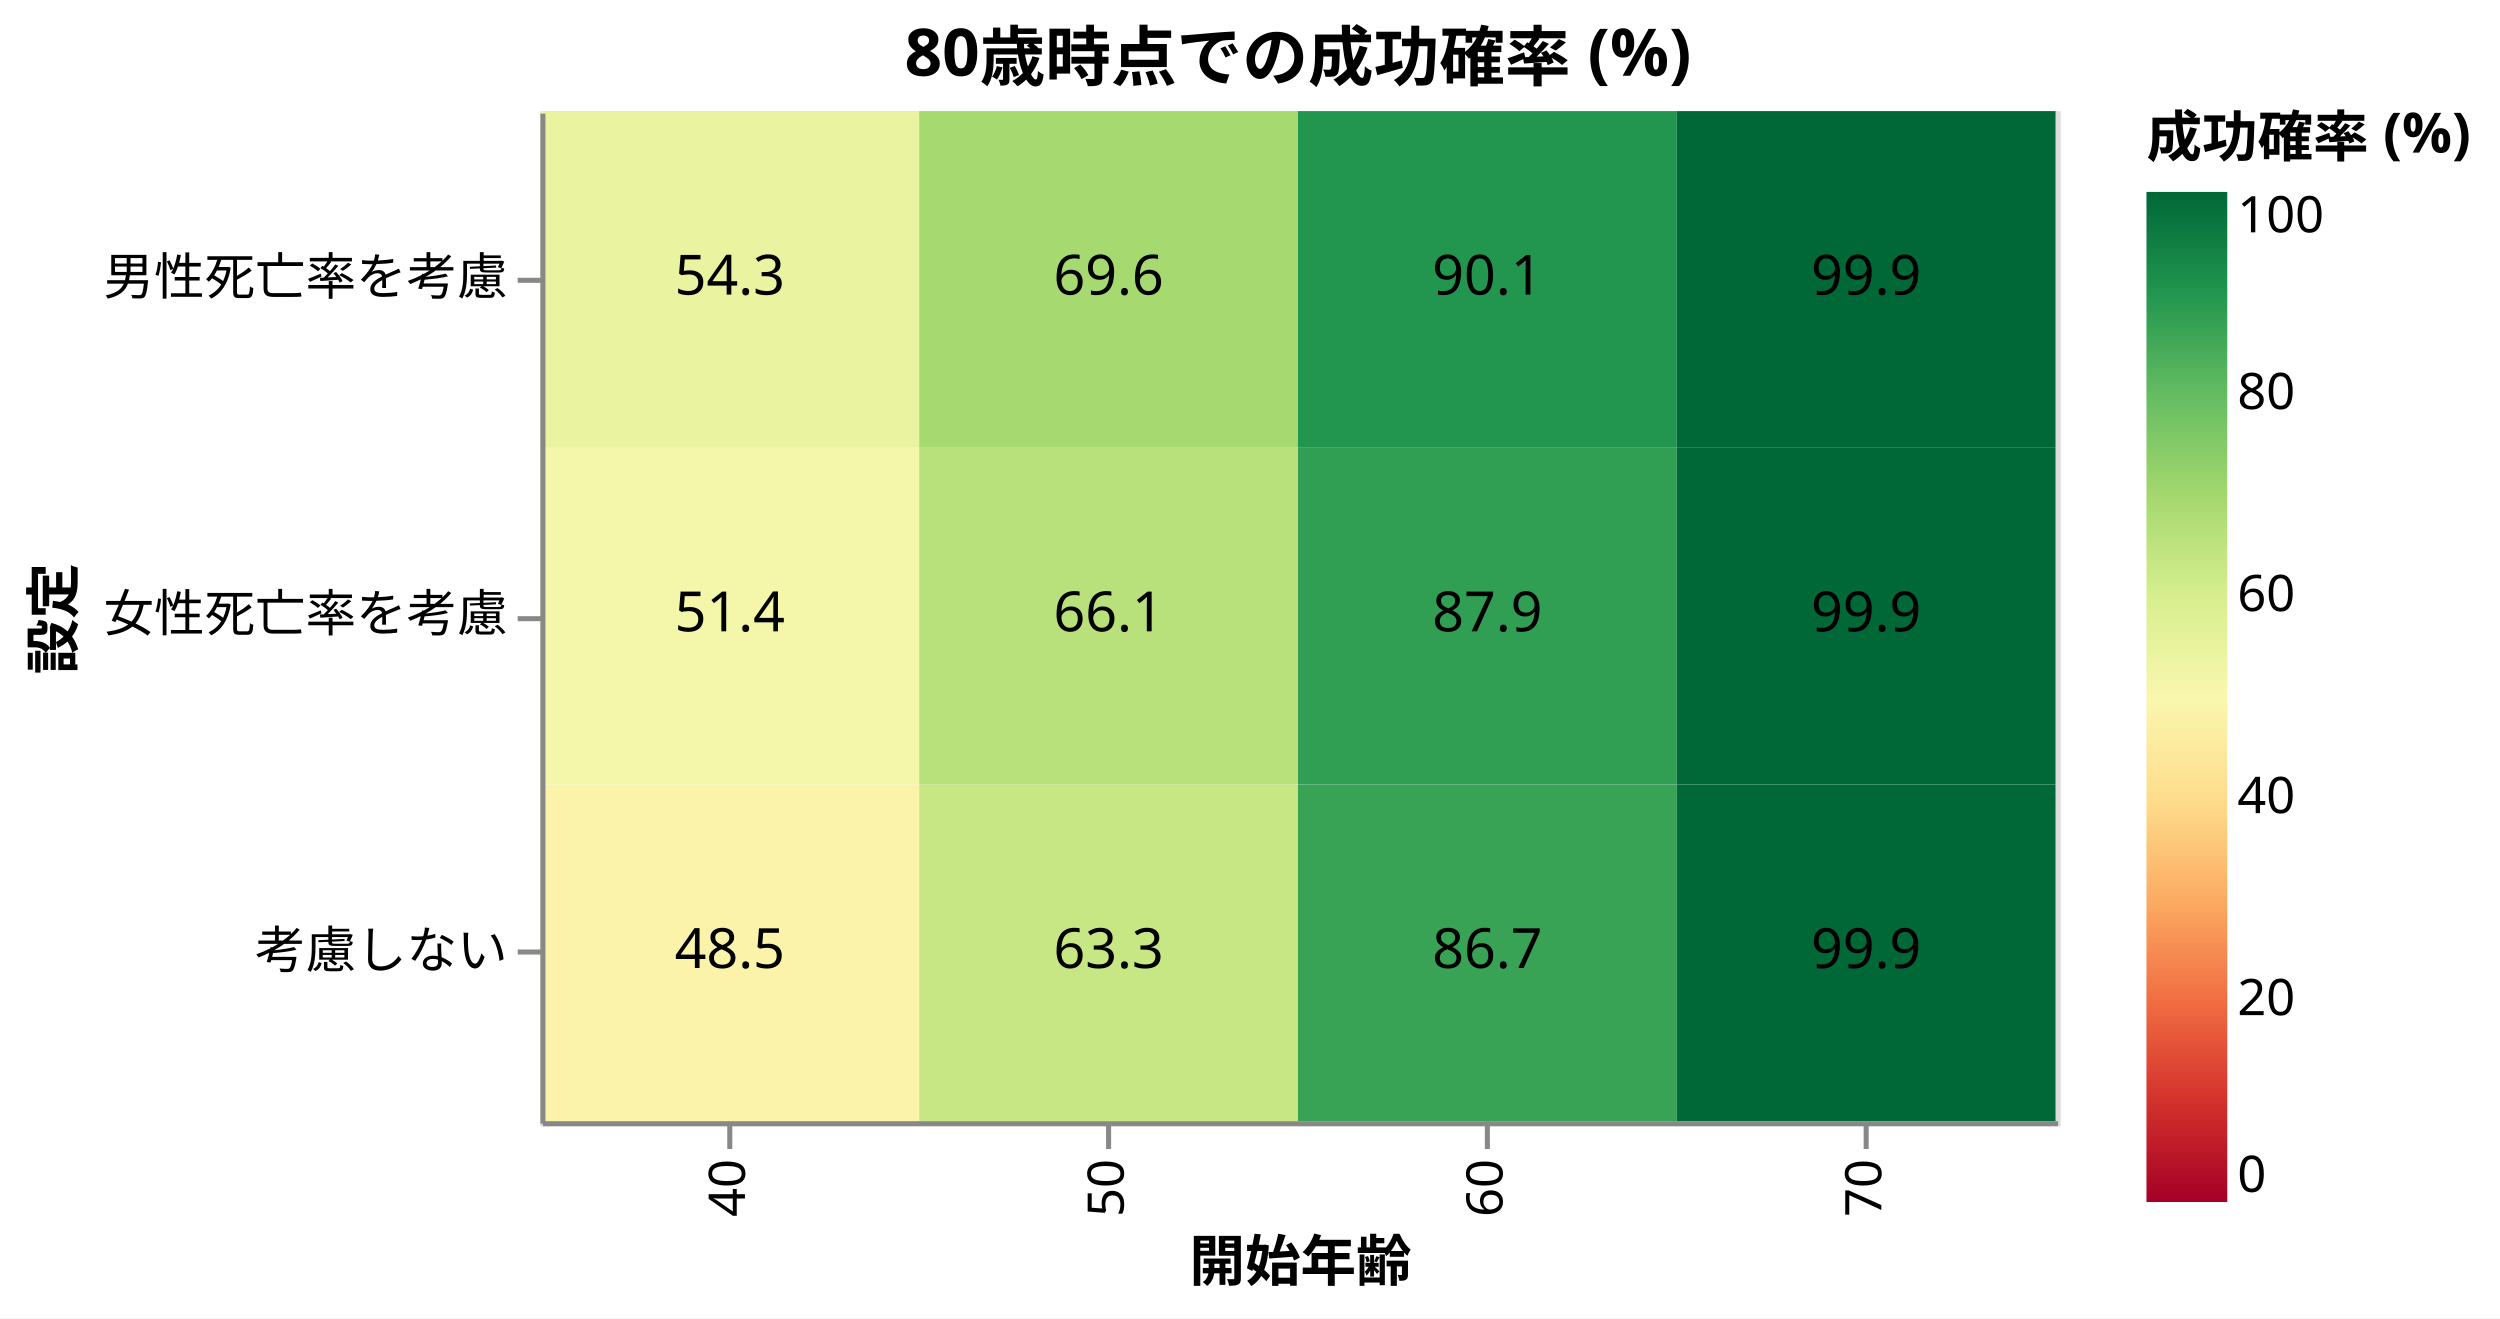
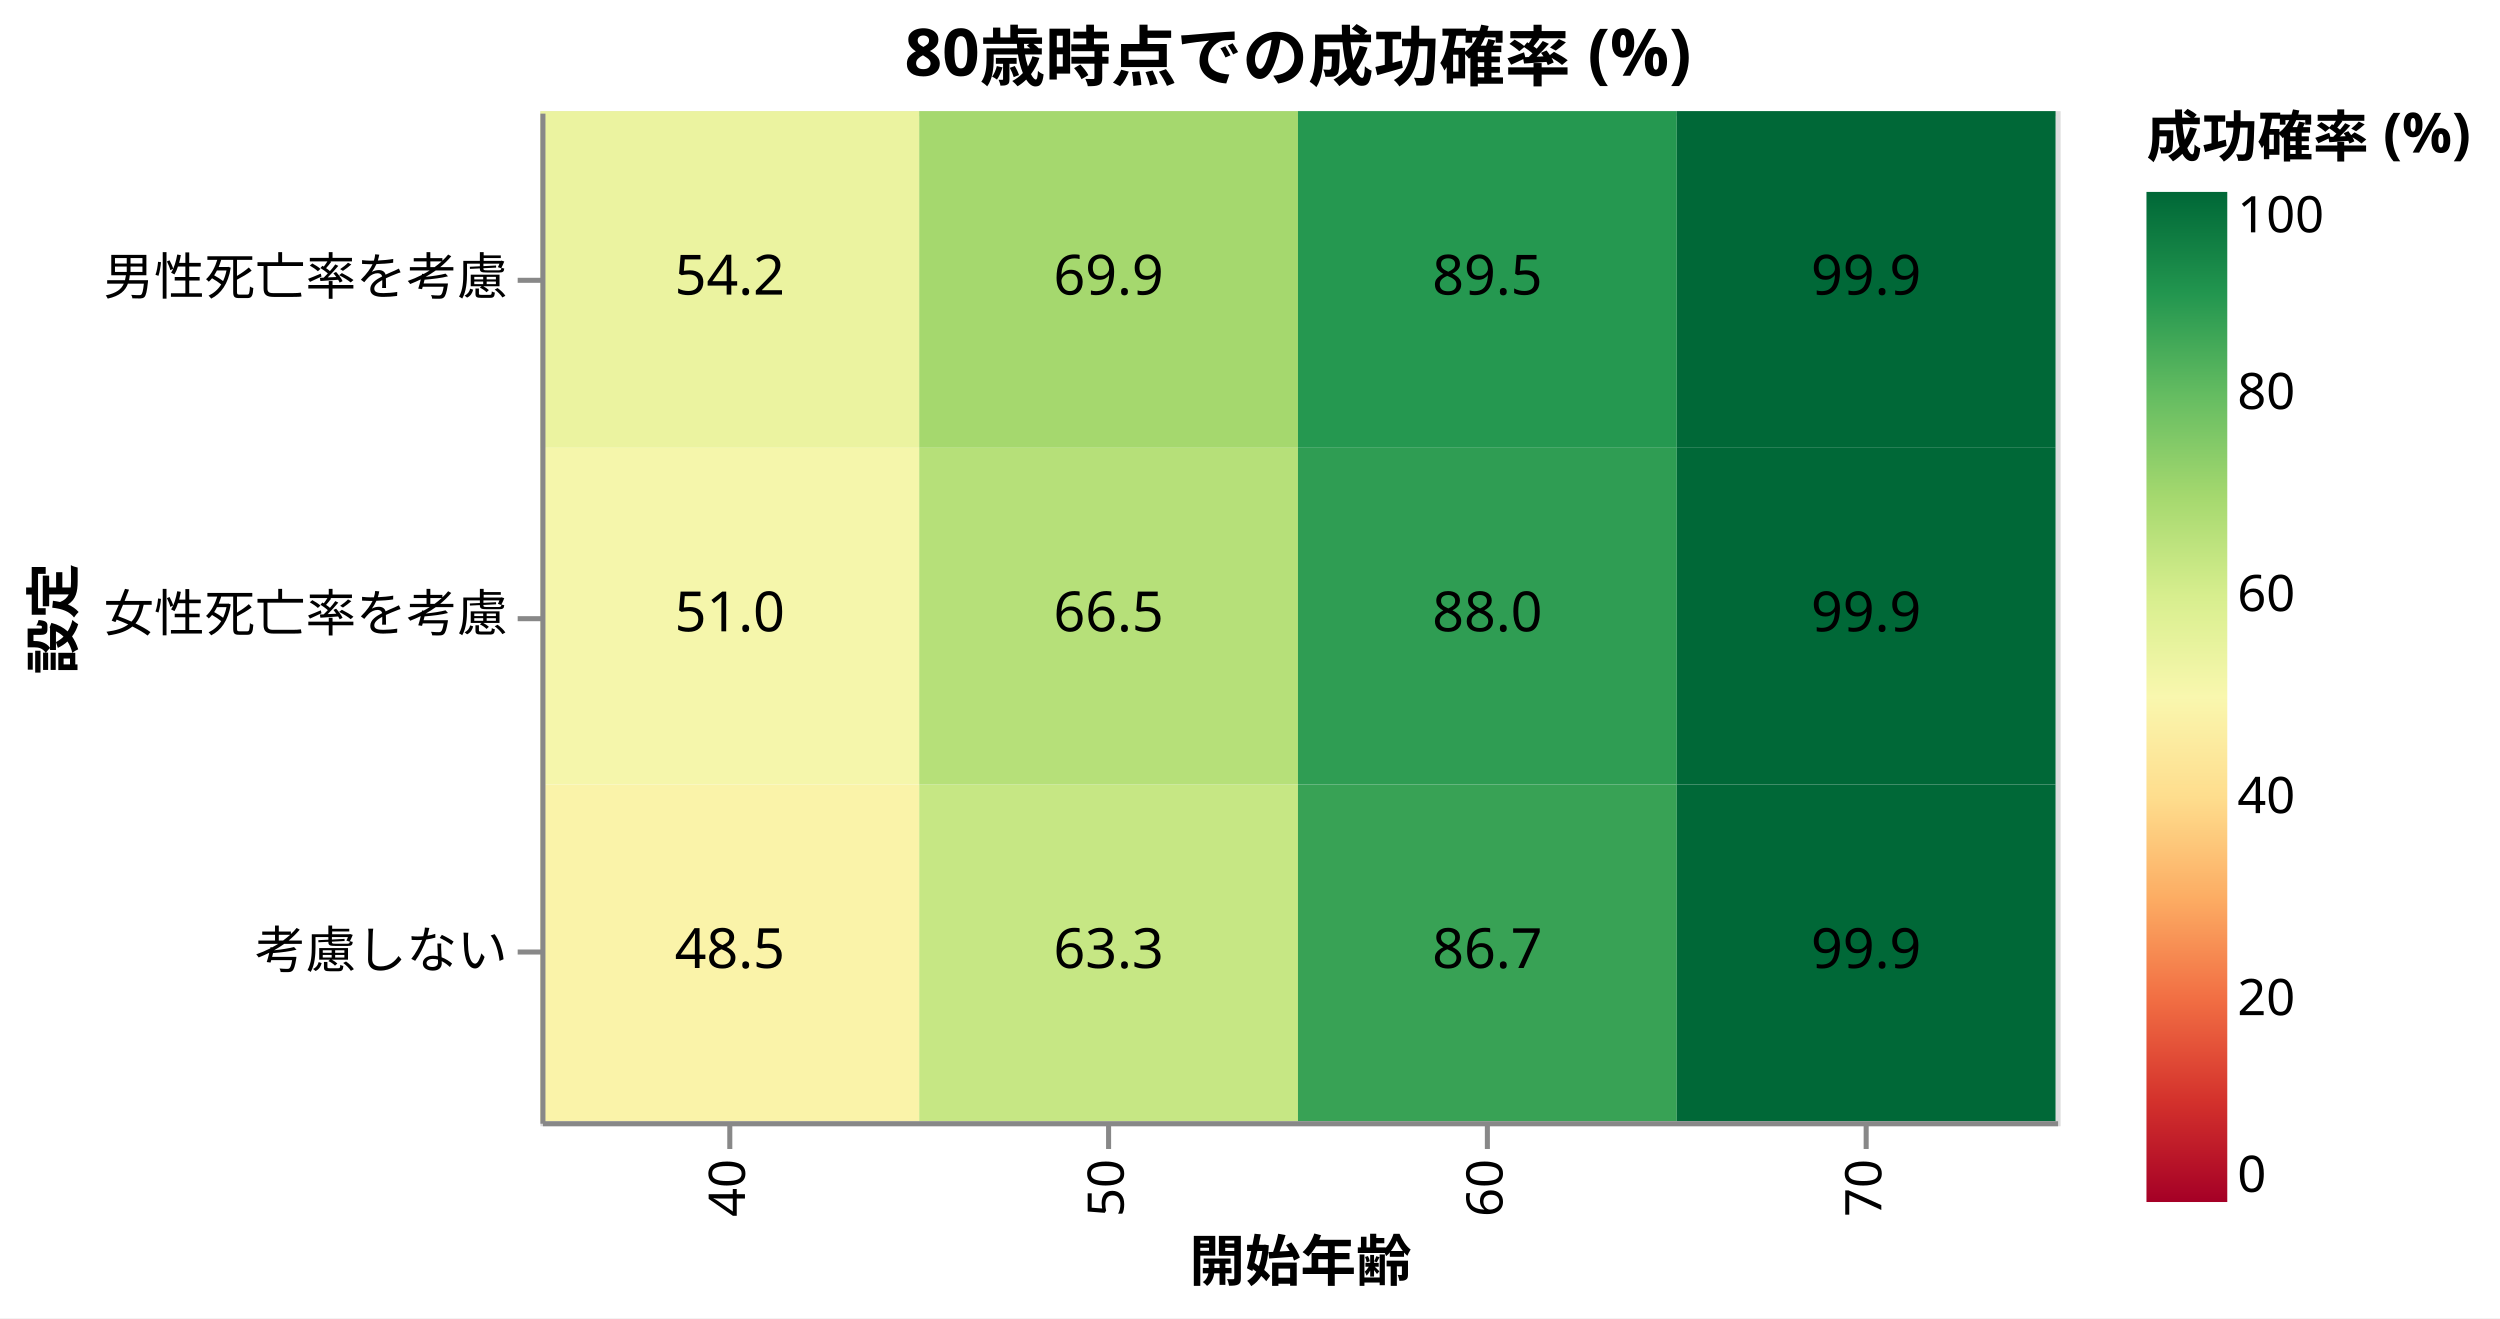
<svg xmlns="http://www.w3.org/2000/svg" version="1.1" class="marks" width="495" height="261" viewBox="0 0 495 261">
  <rect width="495" height="261" fill="white" />
  <g fill="none" stroke-miterlimit="10" transform="translate(107,22)">
    <g class="mark-group role-frame root" role="graphics-object" aria-roledescription="group mark container">
      <g transform="translate(0,0)">
        <path class="background" aria-hidden="true" d="M0.5,0.5h300v200h-300Z" stroke="#ddd" />
        <g>
          <g class="mark-rect role-mark layer_0_marks" role="graphics-object" aria-roledescription="rect mark container">
            <path aria-label="開始年齢: 40; 設定: 考慮しない; 成功確率 (%): 48.52; StartAge: 40; Setting: 考慮しない; SurvivalProbability: 48.5" role="graphics-symbol" aria-roledescription="rect mark" d="M0,133.333h75v66.667h-75Z" fill="rgb(250, 243, 169)" />
-             <path aria-label="開始年齢: 40; 設定: 男性死亡率を考慮; 成功確率 (%): 54.28; StartAge: 40; Setting: 男性死亡率を考慮; SurvivalProbability: 54.3" role="graphics-symbol" aria-roledescription="rect mark" d="M0,0h75v66.667h-75Z" fill="rgb(234, 243, 160)" />
-             <path aria-label="開始年齢: 40; 設定: 女性死亡率を考慮; 成功確率 (%): 51.36; StartAge: 40; Setting: 女性死亡率を考慮; SurvivalProbability: 51.4" role="graphics-symbol" aria-roledescription="rect mark" d="M0,66.667h75v66.667h-75Z" fill="rgb(244, 246, 170)" />
+             <path aria-label="開始年齢: 40; 設定: 男性死亡率を考慮; 成功確率 (%): 54.22; StartAge: 40; Setting: 男性死亡率を考慮; SurvivalProbability: 54.2" role="graphics-symbol" aria-roledescription="rect mark" d="M0,0h75v66.667h-75Z" fill="rgb(235, 243, 160)" />
+             <path aria-label="開始年齢: 40; 設定: 女性死亡率を考慮; 成功確率 (%): 51.04; StartAge: 40; Setting: 女性死亡率を考慮; SurvivalProbability: 51.0" role="graphics-symbol" aria-roledescription="rect mark" d="M0,66.667h75v66.667h-75Z" fill="rgb(245, 246, 171)" />
            <path aria-label="開始年齢: 50; 設定: 考慮しない; 成功確率 (%): 63.28; StartAge: 50; Setting: 考慮しない; SurvivalProbability: 63.3" role="graphics-symbol" aria-roledescription="rect mark" d="M75,133.333h75v66.667h-75Z" fill="rgb(198, 231, 132)" />
-             <path aria-label="開始年齢: 50; 設定: 男性死亡率を考慮; 成功確率 (%): 69.56; StartAge: 50; Setting: 男性死亡率を考慮; SurvivalProbability: 69.6" role="graphics-symbol" aria-roledescription="rect mark" d="M75,0h75v66.667h-75Z" fill="rgb(166, 217, 111)" />
-             <path aria-label="開始年齢: 50; 設定: 女性死亡率を考慮; 成功確率 (%): 66.06; StartAge: 50; Setting: 女性死亡率を考慮; SurvivalProbability: 66.1" role="graphics-symbol" aria-roledescription="rect mark" d="M75,66.667h75v66.667h-75Z" fill="rgb(184, 225, 123)" />
+             <path aria-label="開始年齢: 50; 設定: 男性死亡率を考慮; 成功確率 (%): 69.88; StartAge: 50; Setting: 男性死亡率を考慮; SurvivalProbability: 69.9" role="graphics-symbol" aria-roledescription="rect mark" d="M75,0h75v66.667h-75Z" fill="rgb(165, 216, 110)" />
+             <path aria-label="開始年齢: 50; 設定: 女性死亡率を考慮; 成功確率 (%): 66.52; StartAge: 50; Setting: 女性死亡率を考慮; SurvivalProbability: 66.5" role="graphics-symbol" aria-roledescription="rect mark" d="M75,66.667h75v66.667h-75Z" fill="rgb(182, 224, 121)" />
            <path aria-label="開始年齢: 60; 設定: 考慮しない; 成功確率 (%): 86.72; StartAge: 60; Setting: 考慮しない; SurvivalProbability: 86.7" role="graphics-symbol" aria-roledescription="rect mark" d="M150,133.333h75v66.667h-75Z" fill="rgb(56, 162, 85)" />
-             <path aria-label="開始年齢: 60; 設定: 男性死亡率を考慮; 成功確率 (%): 90.06; StartAge: 60; Setting: 男性死亡率を考慮; SurvivalProbability: 90.1" role="graphics-symbol" aria-roledescription="rect mark" d="M150,0h75v66.667h-75Z" fill="rgb(34, 150, 79)" />
-             <path aria-label="開始年齢: 60; 設定: 女性死亡率を考慮; 成功確率 (%): 87.92; StartAge: 60; Setting: 女性死亡率を考慮; SurvivalProbability: 87.9" role="graphics-symbol" aria-roledescription="rect mark" d="M150,66.667h75v66.667h-75Z" fill="rgb(48, 158, 83)" />
+             <path aria-label="開始年齢: 60; 設定: 男性死亡率を考慮; 成功確率 (%): 89.48; StartAge: 60; Setting: 男性死亡率を考慮; SurvivalProbability: 89.5" role="graphics-symbol" aria-roledescription="rect mark" d="M150,0h75v66.667h-75Z" fill="rgb(37, 152, 80)" />
+             <path aria-label="開始年齢: 60; 設定: 女性死亡率を考慮; 成功確率 (%): 88.04; StartAge: 60; Setting: 女性死亡率を考慮; SurvivalProbability: 88.0" role="graphics-symbol" aria-roledescription="rect mark" d="M150,66.667h75v66.667h-75Z" fill="rgb(47, 157, 83)" />
            <path aria-label="開始年齢: 70; 設定: 考慮しない; 成功確率 (%): 99.92; StartAge: 70; Setting: 考慮しない; SurvivalProbability: 99.9" role="graphics-symbol" aria-roledescription="rect mark" d="M225,133.333h75v66.667h-75Z" fill="rgb(0, 104, 55)" />
            <path aria-label="開始年齢: 70; 設定: 男性死亡率を考慮; 成功確率 (%): 99.92; StartAge: 70; Setting: 男性死亡率を考慮; SurvivalProbability: 99.9" role="graphics-symbol" aria-roledescription="rect mark" d="M225,0h75v66.667h-75Z" fill="rgb(0, 104, 55)" />
            <path aria-label="開始年齢: 70; 設定: 女性死亡率を考慮; 成功確率 (%): 99.94; StartAge: 70; Setting: 女性死亡率を考慮; SurvivalProbability: 99.9" role="graphics-symbol" aria-roledescription="rect mark" d="M225,66.667h75v66.667h-75Z" fill="rgb(0, 104, 55)" />
          </g>
          <g class="mark-text role-mark layer_1_marks" role="graphics-object" aria-roledescription="text mark container">
            <text aria-label="開始年齢: 40; 設定: 考慮しない; SurvivalProbability: 48.5; StartAge: 40; Setting: 考慮しない" role="graphics-symbol" aria-roledescription="text mark" text-anchor="middle" transform="translate(37.5,169.6667)" font-family="sans-serif" font-size="11px" fill="black">48.5</text>
-             <text aria-label="開始年齢: 40; 設定: 男性死亡率を考慮; SurvivalProbability: 54.3; StartAge: 40; Setting: 男性死亡率を考慮" role="graphics-symbol" aria-roledescription="text mark" text-anchor="middle" transform="translate(37.5,36.33333)" font-family="sans-serif" font-size="11px" fill="black">54.3</text>
-             <text aria-label="開始年齢: 40; 設定: 女性死亡率を考慮; SurvivalProbability: 51.4; StartAge: 40; Setting: 女性死亡率を考慮" role="graphics-symbol" aria-roledescription="text mark" text-anchor="middle" transform="translate(37.5,103)" font-family="sans-serif" font-size="11px" fill="black">51.4</text>
+             <text aria-label="開始年齢: 40; 設定: 男性死亡率を考慮; SurvivalProbability: 54.2; StartAge: 40; Setting: 男性死亡率を考慮" role="graphics-symbol" aria-roledescription="text mark" text-anchor="middle" transform="translate(37.5,36.33333)" font-family="sans-serif" font-size="11px" fill="black">54.2</text>
+             <text aria-label="開始年齢: 40; 設定: 女性死亡率を考慮; SurvivalProbability: 51.0; StartAge: 40; Setting: 女性死亡率を考慮" role="graphics-symbol" aria-roledescription="text mark" text-anchor="middle" transform="translate(37.5,103)" font-family="sans-serif" font-size="11px" fill="black">51.0</text>
            <text aria-label="開始年齢: 50; 設定: 考慮しない; SurvivalProbability: 63.3; StartAge: 50; Setting: 考慮しない" role="graphics-symbol" aria-roledescription="text mark" text-anchor="middle" transform="translate(112.5,169.6667)" font-family="sans-serif" font-size="11px" fill="black">63.3</text>
-             <text aria-label="開始年齢: 50; 設定: 男性死亡率を考慮; SurvivalProbability: 69.6; StartAge: 50; Setting: 男性死亡率を考慮" role="graphics-symbol" aria-roledescription="text mark" text-anchor="middle" transform="translate(112.5,36.33333)" font-family="sans-serif" font-size="11px" fill="black">69.6</text>
-             <text aria-label="開始年齢: 50; 設定: 女性死亡率を考慮; SurvivalProbability: 66.1; StartAge: 50; Setting: 女性死亡率を考慮" role="graphics-symbol" aria-roledescription="text mark" text-anchor="middle" transform="translate(112.5,103)" font-family="sans-serif" font-size="11px" fill="black">66.1</text>
+             <text aria-label="開始年齢: 50; 設定: 男性死亡率を考慮; SurvivalProbability: 69.9; StartAge: 50; Setting: 男性死亡率を考慮" role="graphics-symbol" aria-roledescription="text mark" text-anchor="middle" transform="translate(112.5,36.33333)" font-family="sans-serif" font-size="11px" fill="black">69.9</text>
+             <text aria-label="開始年齢: 50; 設定: 女性死亡率を考慮; SurvivalProbability: 66.5; StartAge: 50; Setting: 女性死亡率を考慮" role="graphics-symbol" aria-roledescription="text mark" text-anchor="middle" transform="translate(112.5,103)" font-family="sans-serif" font-size="11px" fill="black">66.5</text>
            <text aria-label="開始年齢: 60; 設定: 考慮しない; SurvivalProbability: 86.7; StartAge: 60; Setting: 考慮しない" role="graphics-symbol" aria-roledescription="text mark" text-anchor="middle" transform="translate(187.5,169.6667)" font-family="sans-serif" font-size="11px" fill="black">86.7</text>
-             <text aria-label="開始年齢: 60; 設定: 男性死亡率を考慮; SurvivalProbability: 90.1; StartAge: 60; Setting: 男性死亡率を考慮" role="graphics-symbol" aria-roledescription="text mark" text-anchor="middle" transform="translate(187.5,36.33333)" font-family="sans-serif" font-size="11px" fill="black">90.1</text>
-             <text aria-label="開始年齢: 60; 設定: 女性死亡率を考慮; SurvivalProbability: 87.9; StartAge: 60; Setting: 女性死亡率を考慮" role="graphics-symbol" aria-roledescription="text mark" text-anchor="middle" transform="translate(187.5,103)" font-family="sans-serif" font-size="11px" fill="black">87.9</text>
+             <text aria-label="開始年齢: 60; 設定: 男性死亡率を考慮; SurvivalProbability: 89.5; StartAge: 60; Setting: 男性死亡率を考慮" role="graphics-symbol" aria-roledescription="text mark" text-anchor="middle" transform="translate(187.5,36.33333)" font-family="sans-serif" font-size="11px" fill="black">89.5</text>
+             <text aria-label="開始年齢: 60; 設定: 女性死亡率を考慮; SurvivalProbability: 88.0; StartAge: 60; Setting: 女性死亡率を考慮" role="graphics-symbol" aria-roledescription="text mark" text-anchor="middle" transform="translate(187.5,103)" font-family="sans-serif" font-size="11px" fill="black">88.0</text>
            <text aria-label="開始年齢: 70; 設定: 考慮しない; SurvivalProbability: 99.9; StartAge: 70; Setting: 考慮しない" role="graphics-symbol" aria-roledescription="text mark" text-anchor="middle" transform="translate(262.5,169.6667)" font-family="sans-serif" font-size="11px" fill="black">99.9</text>
            <text aria-label="開始年齢: 70; 設定: 男性死亡率を考慮; SurvivalProbability: 99.9; StartAge: 70; Setting: 男性死亡率を考慮" role="graphics-symbol" aria-roledescription="text mark" text-anchor="middle" transform="translate(262.5,36.33333)" font-family="sans-serif" font-size="11px" fill="black">99.9</text>
            <text aria-label="開始年齢: 70; 設定: 女性死亡率を考慮; SurvivalProbability: 99.9; StartAge: 70; Setting: 女性死亡率を考慮" role="graphics-symbol" aria-roledescription="text mark" text-anchor="middle" transform="translate(262.5,103)" font-family="sans-serif" font-size="11px" fill="black">99.9</text>
          </g>
          <g class="mark-group role-legend" role="graphics-symbol" aria-roledescription="legend" aria-label="Gradient legend titled '成功確率 (%)' for fill color with values from 0 to 100">
            <g transform="translate(318,0)">
              <path class="background" aria-hidden="true" d="M0,0h65v216h-65Z" pointer-events="none" />
              <g>
                <g class="mark-group role-legend-entry">
                  <g transform="translate(0,16)">
                    <path class="background" aria-hidden="true" d="M0,0h0v0h0Z" pointer-events="none" />
                    <g>
                      <g class="mark-rect role-legend-gradient" pointer-events="none">
                        <path d="M0,0h16v200h-16Z" fill="url(#gradient_0)" stroke="#ddd" stroke-width="0" opacity="1" />
                      </g>
                      <g class="mark-text role-legend-label" pointer-events="none">
                        <text text-anchor="start" transform="translate(18,198)" font-family="sans-serif" font-size="10px" fill="#000" opacity="1">0</text>
                        <text text-anchor="start" transform="translate(18,163)" font-family="sans-serif" font-size="10px" fill="#000" opacity="1">20</text>
                        <text text-anchor="start" transform="translate(18,123)" font-family="sans-serif" font-size="10px" fill="#000" opacity="1">40</text>
                        <text text-anchor="start" transform="translate(18,83)" font-family="sans-serif" font-size="10px" fill="#000" opacity="1">60</text>
                        <text text-anchor="start" transform="translate(18,43)" font-family="sans-serif" font-size="10px" fill="#000" opacity="1">80</text>
                        <text text-anchor="start" transform="translate(18,8)" font-family="sans-serif" font-size="10px" fill="#000" opacity="1">100</text>
                      </g>
                    </g>
                    <path class="foreground" aria-hidden="true" d="" pointer-events="none" display="none" />
                  </g>
                </g>
                <g class="mark-text role-legend-title" pointer-events="none">
                  <text text-anchor="start" transform="translate(0,9)" font-family="sans-serif" font-size="11px" font-weight="bold" fill="#000" opacity="1">成功確率 (%)</text>
                </g>
              </g>
              <path class="foreground" aria-hidden="true" d="" pointer-events="none" display="none" />
            </g>
          </g>
          <g class="mark-group role-title">
            <g transform="translate(150,-17)">
              <path class="background" aria-hidden="true" d="M0,0h0v0h0Z" pointer-events="none" />
              <g>
                <g class="mark-text role-title-text" role="graphics-symbol" aria-roledescription="title" aria-label="Title text '80歳時点での成功確率 (%)'" pointer-events="none">
                  <text text-anchor="middle" transform="translate(0,10)" font-family="sans-serif" font-size="13px" font-weight="bold" fill="#000" opacity="1">80歳時点での成功確率 (%)</text>
                </g>
              </g>
              <path class="foreground" aria-hidden="true" d="" pointer-events="none" display="none" />
            </g>
          </g>
          <g class="mark-group role-axis" role="graphics-symbol" aria-roledescription="axis" aria-label="X-axis titled '開始年齢' for a discrete scale with 4 values: 40, 50, 60, 70">
            <g transform="translate(0.5,200.5)">
              <path class="background" aria-hidden="true" d="M0,0h0v0h0Z" pointer-events="none" />
              <g>
                <g class="mark-rule role-axis-tick" pointer-events="none">
                  <line transform="translate(37,0)" x2="0" y2="5" stroke="#888" stroke-width="1" opacity="1" />
                  <line transform="translate(112,0)" x2="0" y2="5" stroke="#888" stroke-width="1" opacity="1" />
                  <line transform="translate(187,0)" x2="0" y2="5" stroke="#888" stroke-width="1" opacity="1" />
                  <line transform="translate(262,0)" x2="0" y2="5" stroke="#888" stroke-width="1" opacity="1" />
                </g>
                <g class="mark-text role-axis-label" pointer-events="none">
                  <text text-anchor="end" transform="translate(37,7) rotate(270) translate(0,3)" font-family="sans-serif" font-size="10px" fill="#000" opacity="1">40</text>
                  <text text-anchor="end" transform="translate(112,7) rotate(270) translate(0,3)" font-family="sans-serif" font-size="10px" fill="#000" opacity="1">50</text>
                  <text text-anchor="end" transform="translate(187,7) rotate(270) translate(0,3)" font-family="sans-serif" font-size="10px" fill="#000" opacity="1">60</text>
                  <text text-anchor="end" transform="translate(262,7) rotate(270) translate(0,3)" font-family="sans-serif" font-size="10px" fill="#000" opacity="1">70</text>
                </g>
                <g class="mark-rule role-axis-domain" pointer-events="none">
                  <line transform="translate(0,0)" x2="300" y2="0" stroke="#888" stroke-width="1" opacity="1" />
                </g>
                <g class="mark-text role-axis-title" pointer-events="none">
                  <text text-anchor="middle" transform="translate(150,31.12305)" font-family="sans-serif" font-size="11px" font-weight="bold" fill="#000" opacity="1">開始年齢</text>
                </g>
              </g>
              <path class="foreground" aria-hidden="true" d="" pointer-events="none" display="none" />
            </g>
          </g>
          <g class="mark-group role-axis" role="graphics-symbol" aria-roledescription="axis" aria-label="Y-axis titled '設定' for a discrete scale with 3 values: 男性死亡率を考慮, 女性死亡率を考慮, 考慮しない">
            <g transform="translate(0.5,0.5)">
              <path class="background" aria-hidden="true" d="M0,0h0v0h0Z" pointer-events="none" />
              <g>
                <g class="mark-rule role-axis-tick" pointer-events="none">
                  <line transform="translate(0,33)" x2="-5" y2="0" stroke="#888" stroke-width="1" opacity="1" />
                  <line transform="translate(0,100)" x2="-5" y2="0" stroke="#888" stroke-width="1" opacity="1" />
                  <line transform="translate(0,166)" x2="-5" y2="0" stroke="#888" stroke-width="1" opacity="1" />
                </g>
                <g class="mark-text role-axis-label" pointer-events="none">
                  <text text-anchor="end" transform="translate(-7,35.83333)" font-family="sans-serif" font-size="10px" fill="#000" opacity="1">男性死亡率を考慮</text>
                  <text text-anchor="end" transform="translate(-7,102.5)" font-family="sans-serif" font-size="10px" fill="#000" opacity="1">女性死亡率を考慮</text>
                  <text text-anchor="end" transform="translate(-7,169.1667)" font-family="sans-serif" font-size="10px" fill="#000" opacity="1">考慮しない</text>
                </g>
                <g class="mark-rule role-axis-domain" pointer-events="none">
                  <line transform="translate(0,0)" x2="0" y2="200" stroke="#888" stroke-width="1" opacity="1" />
                </g>
                <g class="mark-text role-axis-title" pointer-events="none">
                  <text text-anchor="middle" transform="translate(-91,100) rotate(-90) translate(0,-2)" font-family="sans-serif" font-size="11px" font-weight="bold" fill="#000" opacity="1">設定</text>
                </g>
              </g>
              <path class="foreground" aria-hidden="true" d="" pointer-events="none" display="none" />
            </g>
          </g>
        </g>
        <path class="foreground" aria-hidden="true" d="" display="none" />
      </g>
    </g>
  </g>
  <defs>
    <linearGradient id="gradient_0" x1="0" x2="0" y1="1" y2="0">
      <stop offset="0" stop-color="rgb(165, 0, 38)" />
      <stop offset="0.05" stop-color="rgb(189, 25, 41)" />
      <stop offset="0.1" stop-color="rgb(212, 50, 44)" />
      <stop offset="0.15" stop-color="rgb(227, 80, 56)" />
      <stop offset="0.2" stop-color="rgb(241, 110, 67)" />
      <stop offset="0.25" stop-color="rgb(247, 141, 83)" />
      <stop offset="0.3" stop-color="rgb(252, 172, 99)" />
      <stop offset="0.35" stop-color="rgb(253, 197, 120)" />
      <stop offset="0.4" stop-color="rgb(254, 221, 141)" />
      <stop offset="0.45" stop-color="rgb(252, 234, 158)" />
      <stop offset="0.5" stop-color="rgb(249, 247, 174)" />
      <stop offset="0.55" stop-color="rgb(232, 243, 158)" />
      <stop offset="0.6" stop-color="rgb(215, 238, 142)" />
      <stop offset="0.65" stop-color="rgb(190, 227, 126)" />
      <stop offset="0.7" stop-color="rgb(164, 216, 110)" />
      <stop offset="0.75" stop-color="rgb(132, 202, 104)" />
      <stop offset="0.8" stop-color="rgb(100, 188, 97)" />
      <stop offset="0.85" stop-color="rgb(67, 169, 88)" />
      <stop offset="0.9" stop-color="rgb(34, 150, 79)" />
      <stop offset="0.95" stop-color="rgb(17, 127, 67)" />
      <stop offset="1" stop-color="rgb(0, 104, 55)" />
    </linearGradient>
  </defs>
</svg>
